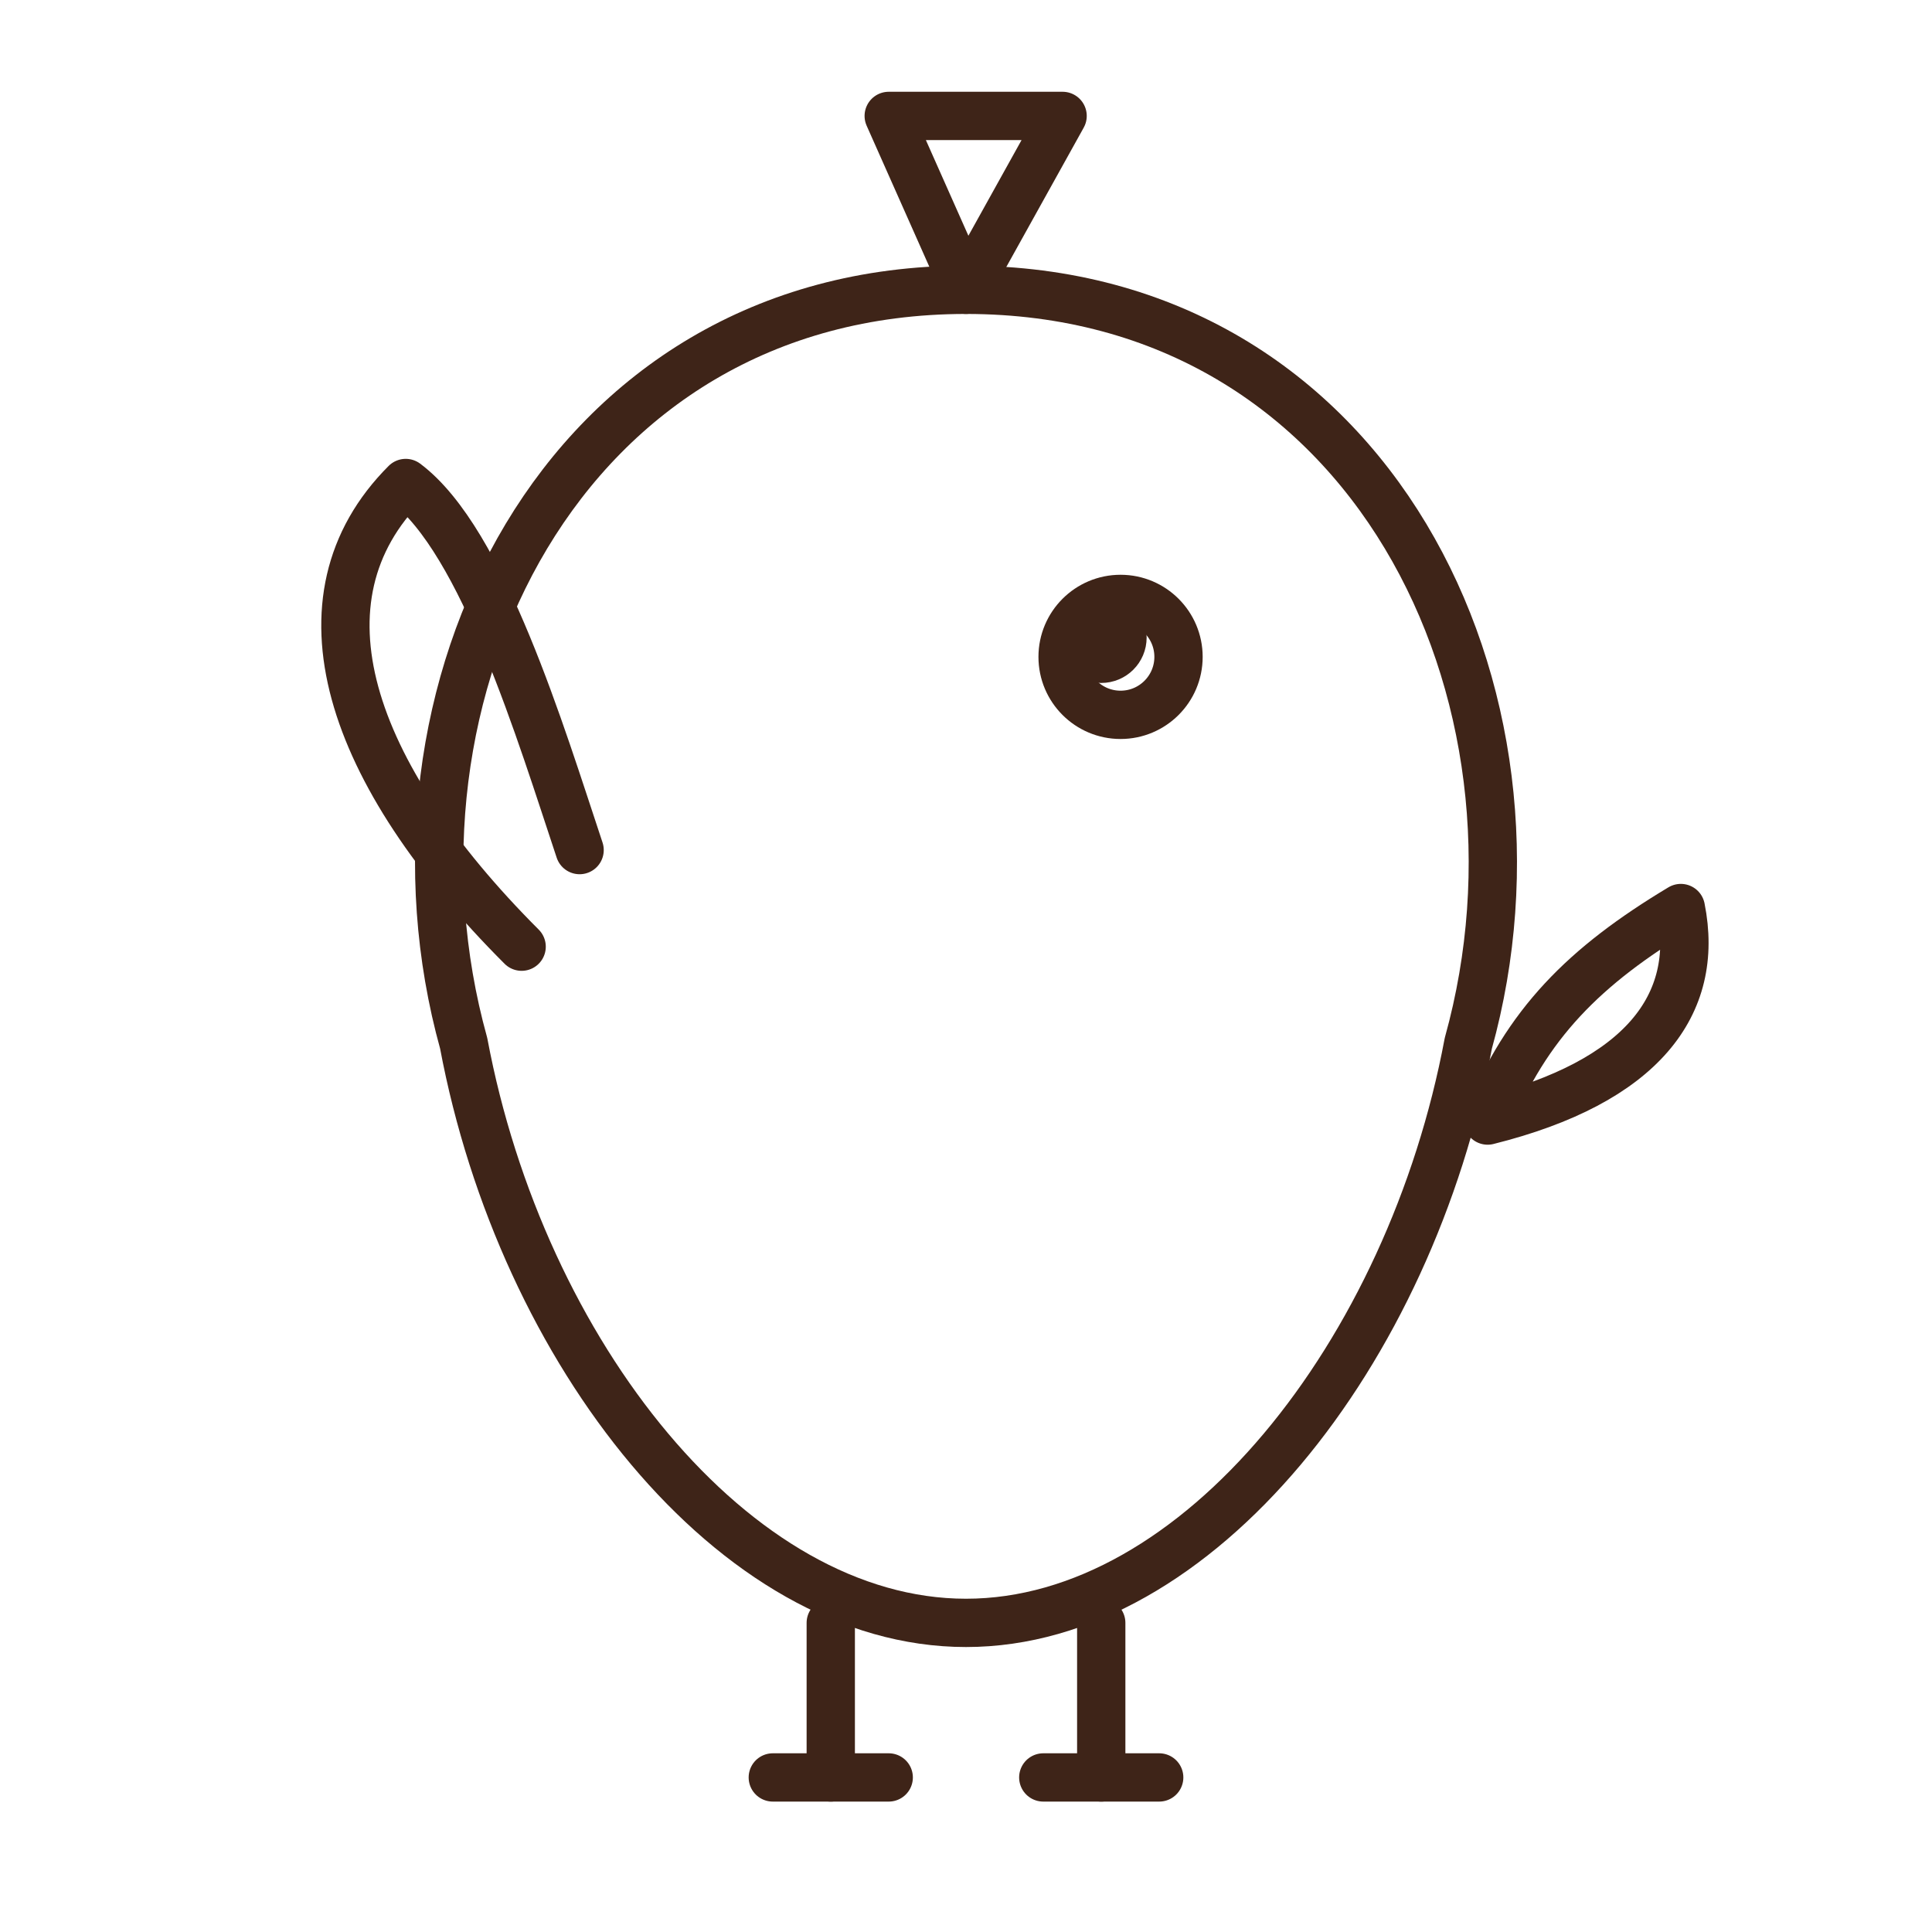
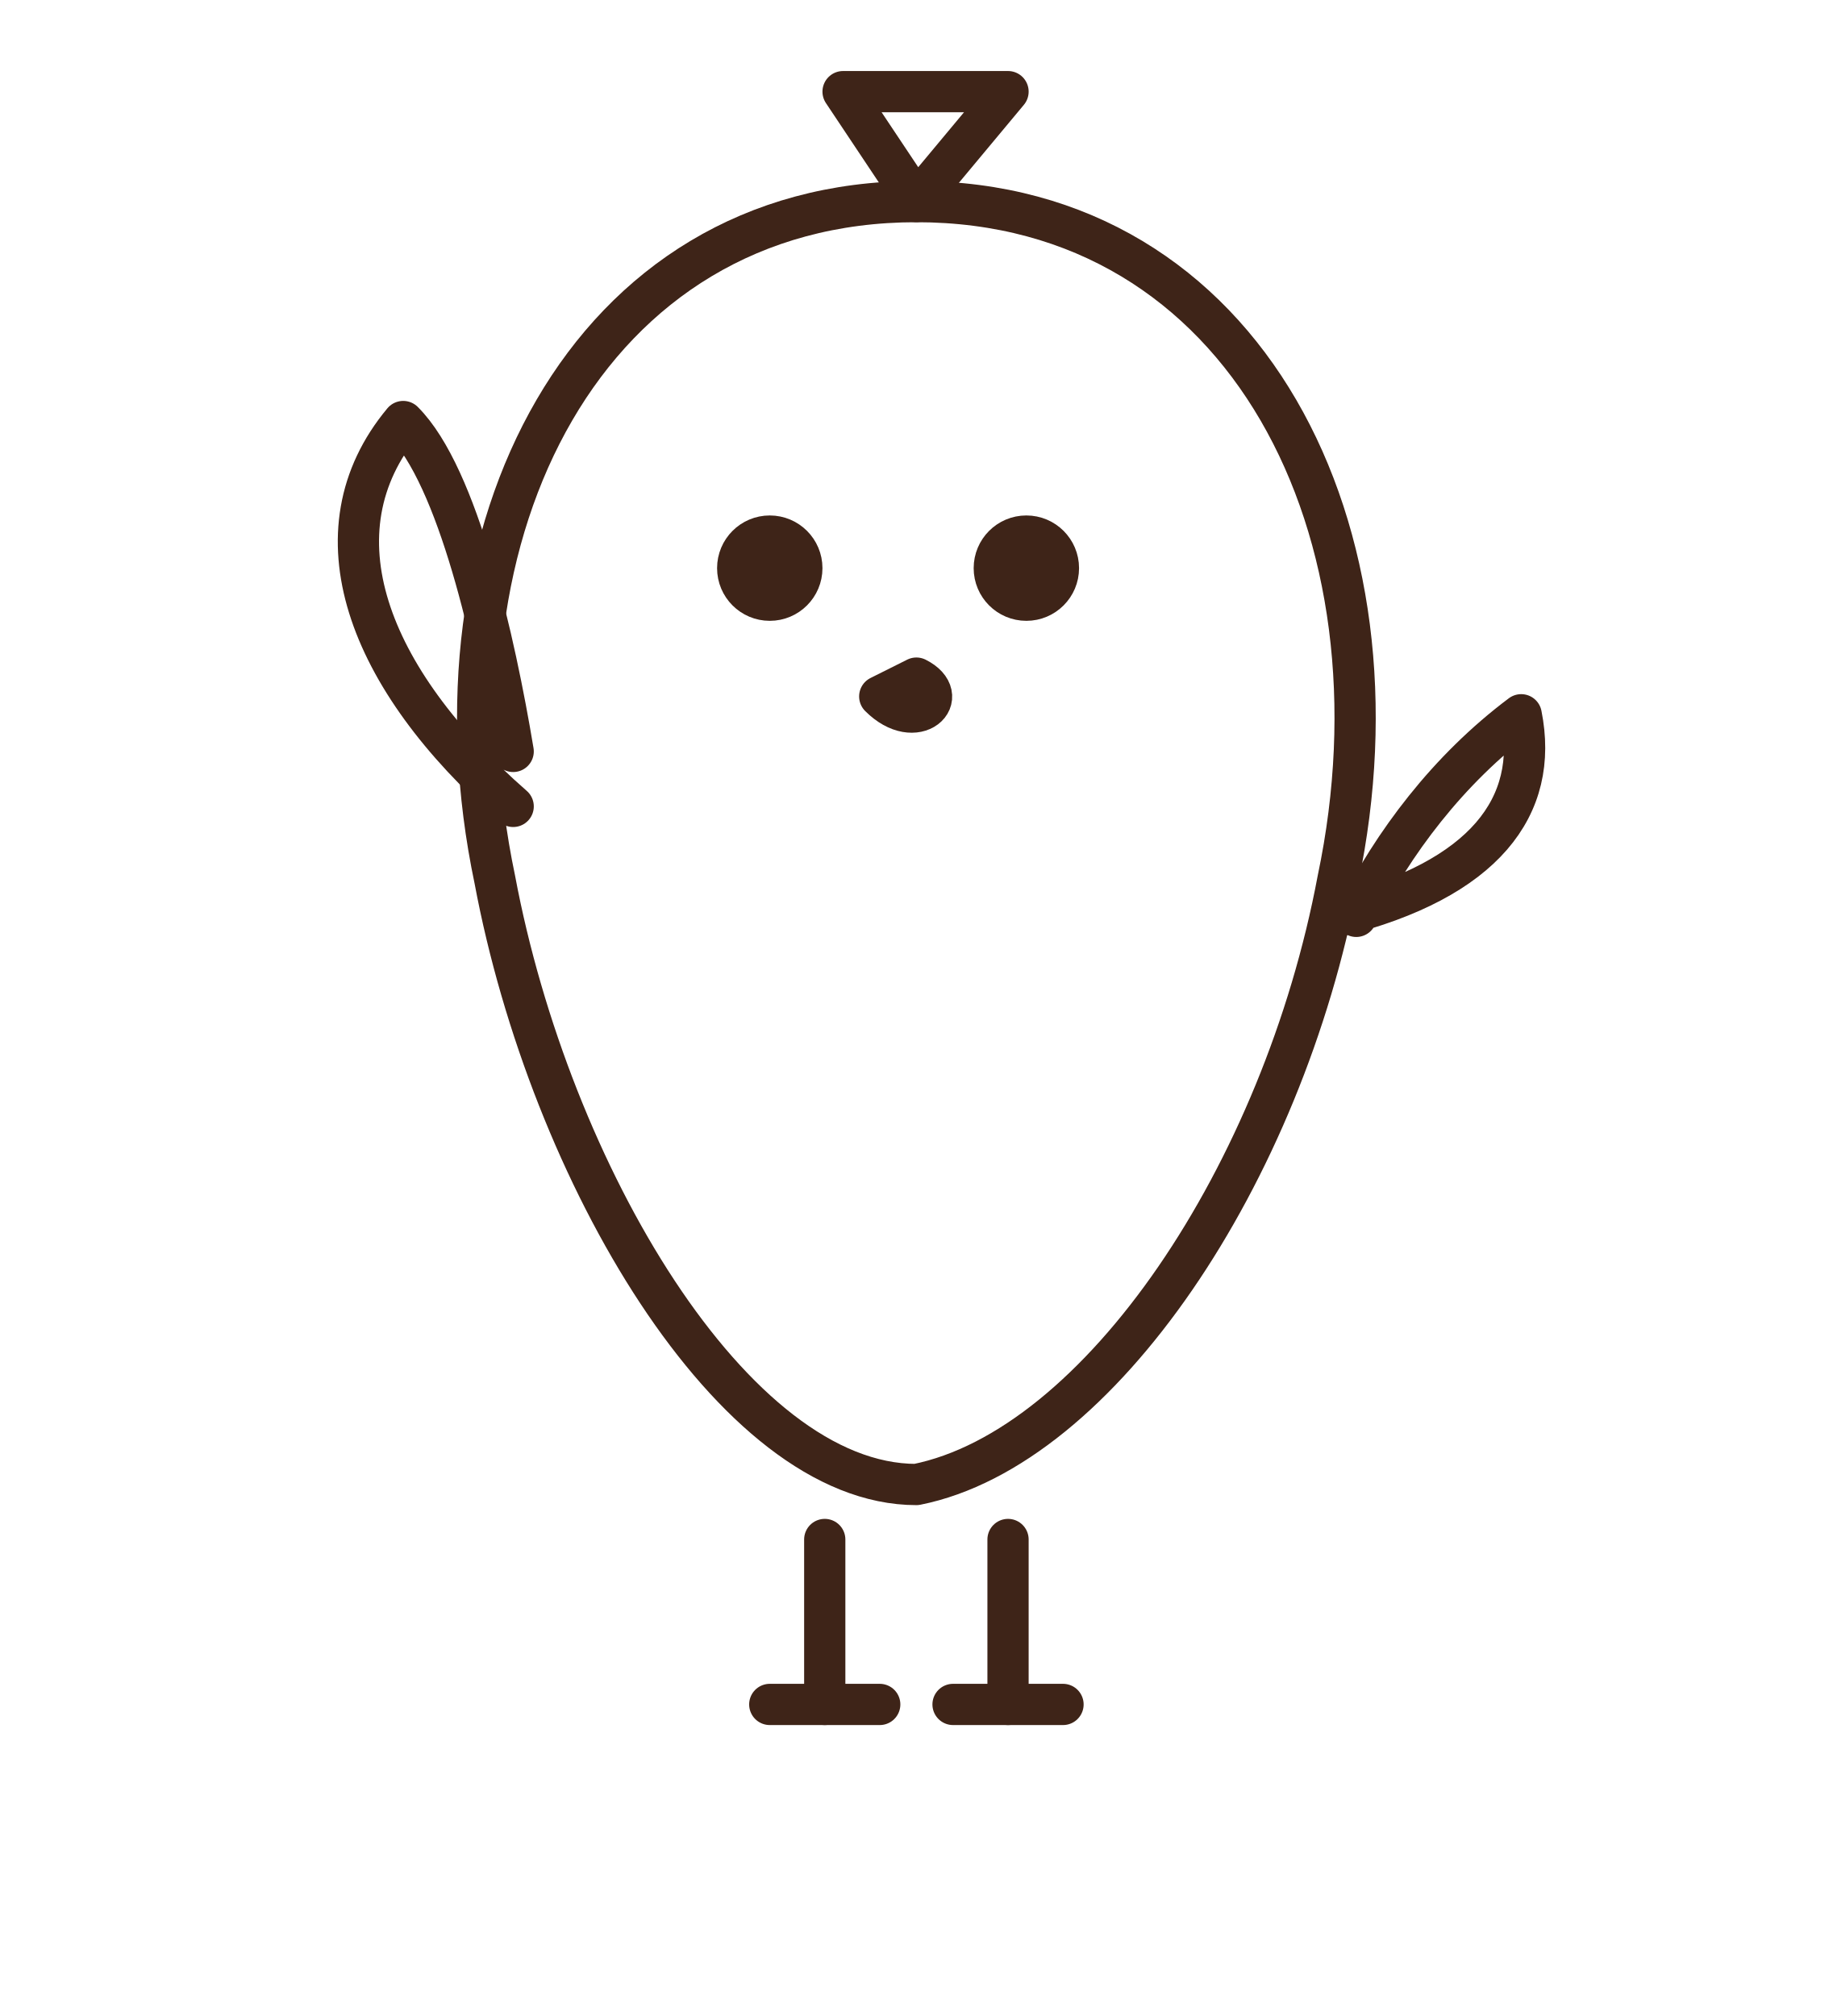
- <svg xmlns="http://www.w3.org/2000/svg" viewBox="0 0 200 200" width="200" height="200">
-   <g fill="none" stroke="#3E2418" stroke-width="5" stroke-linecap="round" stroke-linejoin="round">
-     <path d="M100 30 C142 30 162 72 152 108 C146 140 124 168 100 168 C76 168 54 140 48 108 C38 72 58 30 100 30 Z" />
-     <path d="M54 98 C36 80 30 62 42 50 C50 56 56 76 60 88" />
-     <path d="M100 30 L92 12 L110 12 Z" />
-     <circle cx="116" cy="68" r="6" />
-     <circle cx="114" cy="66" r="2.2" fill="#3E2418" />
-     <path d="M154 116 C170 112 176 104 174 94 C164 100 158 106 154 116" />
-     <path d="M86 168 L86 184" />
-     <path d="M114 168 L114 184" />
-     <path d="M86 184 L80 184 M86 184 L92 184" />
-     <path d="M114 184 L108 184 M114 184 L120 184" />
+ <svg xmlns="http://www.w3.org/2000/svg" viewBox="0 0 200 220" width="200" height="220">
+   <g fill="none" stroke="#3E2418" stroke-width="4.5" stroke-linecap="round" stroke-linejoin="round">
+     <path d="M100 22 C136 22 154 58 146 96 C140 128 120 158 100 162 C80 162 60 128 54 96 C46 58 64 22 100 22 Z" />
+     <path d="M56 88 C40 74 34 58 44 46 C50 52 54 70 56 82" />
+     <path d="M100 22 L92 10 L110 10 Z" />
+     <circle cx="84" cy="62" r="3.5" fill="#3E2418" />
+     <circle cx="112" cy="62" r="3.5" fill="#3E2418" />
+     <path d="M96 76 C100 80 104 76 100 74 C96 76 96 76 96 76" />
+     <path d="M146 100 C162 96 168 88 166 78 C158 84 152 92 148 100" />
+     <path d="M90 168 L90 186" />
+     <path d="M110 168 L110 186" />
+     <path d="M90 186 L84 186 M90 186 L96 186" />
+     <path d="M110 186 L104 186 M110 186 L116 186" />
  </g>
</svg>
